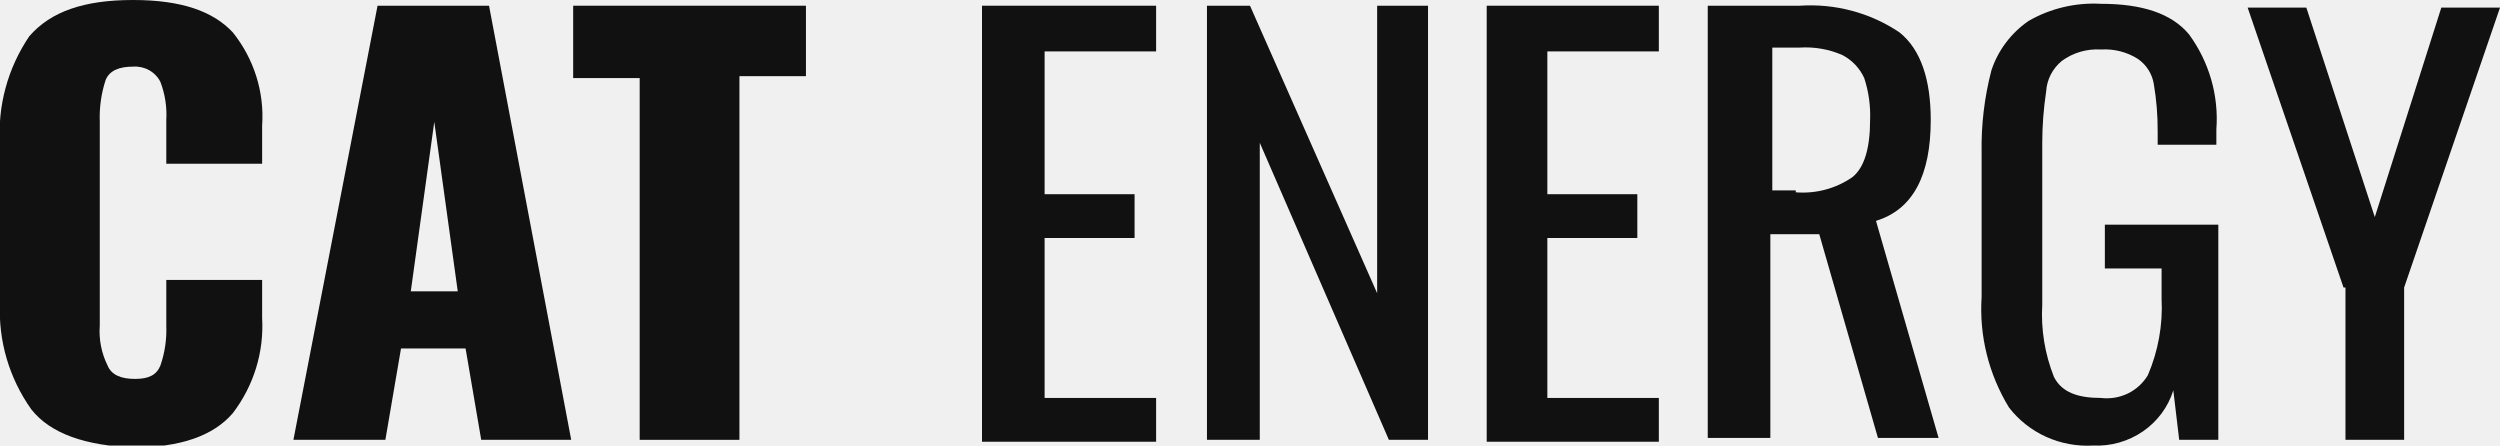
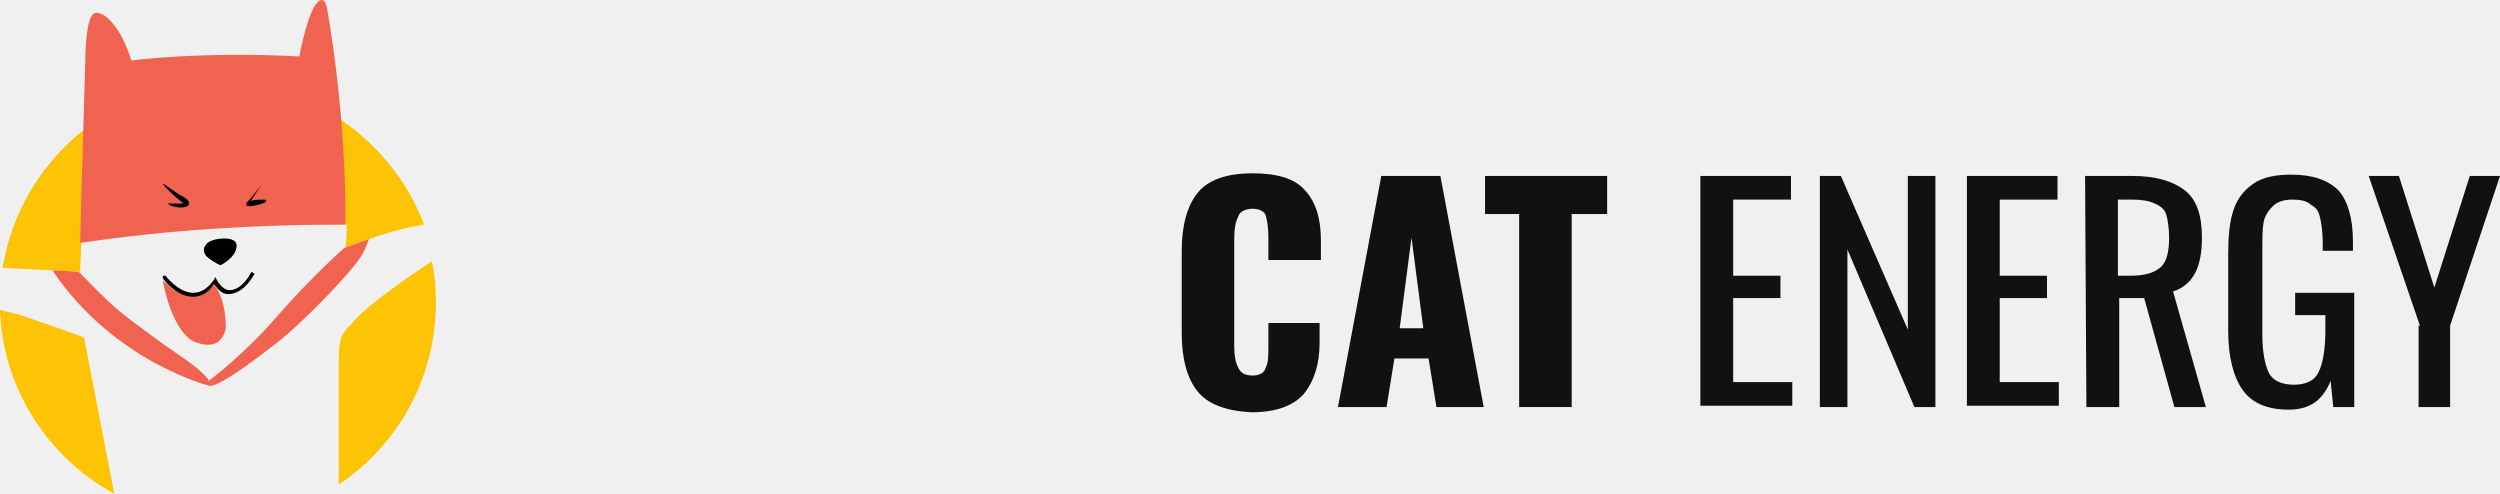
- <svg xmlns="http://www.w3.org/2000/svg" width="101" height="18" viewBox="0 0 101 18" fill="none">
-   <g clip-path="url(#clip0)">
-     <path d="M1.264 16.538C0.37 15.276 -0.075 13.763 1.02073e-05 12.231V5.846C-0.108 4.298 0.308 2.757 1.185 1.462C2.055 0.462 3.398 0 5.374 0C7.35 0 8.614 0.462 9.405 1.308C10.263 2.379 10.685 3.721 10.59 5.077V6.615H6.718V4.846C6.749 4.323 6.668 3.799 6.48 3.308C6.38 3.109 6.221 2.945 6.024 2.835C5.827 2.725 5.6 2.676 5.374 2.692C4.821 2.692 4.426 2.846 4.268 3.231C4.089 3.777 4.009 4.35 4.031 4.923V13.154C3.989 13.71 4.098 14.267 4.347 14.769C4.505 15.154 4.9 15.308 5.453 15.308C6.006 15.308 6.322 15.154 6.48 14.769C6.66 14.249 6.74 13.702 6.718 13.154V11.308H10.59V12.846C10.67 14.224 10.251 15.585 9.405 16.692C8.614 17.615 7.271 18.077 5.374 18.077C3.477 18 2.055 17.538 1.264 16.538Z" fill="#111111" />
-     <path d="M15.253 0.231H19.757L23.077 17.769H19.441L18.809 14.077H16.201L15.569 17.769H11.854L15.253 0.231ZM18.493 11.769L17.545 4.923L16.596 11.769H18.493Z" fill="#111111" />
-     <path d="M25.843 3.154H23.156V0.231H32.56V3.077H29.873V17.769H25.843V3.154Z" fill="#111111" />
-     <path d="M39.752 0.231H46.707V2.077H42.202V7.846H45.837V9.615H42.202V16.077H46.707V17.846H39.673V0.231H39.752Z" fill="#111111" />
-     <path d="M48.761 0.231H50.5L55.637 11.846V0.231H57.692V17.769H56.111L50.895 5.769V17.769H48.761V0.231Z" fill="#111111" />
-     <path d="M60.063 0.231H67.017V2.077H62.513V7.846H66.148V9.615H62.513V16.077H67.017V17.846H60.063V0.231Z" fill="#111111" />
-     <path d="M69.072 0.231H72.707C74.138 0.135 75.559 0.514 76.738 1.308C77.607 2 78.002 3.231 78.002 4.846C78.002 7.077 77.291 8.462 75.79 8.923L78.319 17.692H75.869L73.498 9.462H71.522V17.692H68.993V0.231H69.072ZM72.549 7.769C73.364 7.835 74.176 7.617 74.841 7.154C75.315 6.769 75.552 6 75.552 4.846C75.574 4.273 75.494 3.7 75.315 3.154C75.138 2.762 74.832 2.437 74.446 2.231C73.902 1.989 73.304 1.884 72.707 1.923H71.601V7.692H72.549V7.769Z" fill="#111111" />
-     <path d="M81.163 16.462C80.342 15.117 79.956 13.562 80.057 12V6.154C80.038 5.039 80.171 3.927 80.452 2.846C80.717 2.039 81.244 1.337 81.954 0.846C82.836 0.338 83.854 0.097 84.878 0.154C86.537 0.154 87.723 0.538 88.434 1.385C89.252 2.502 89.644 3.862 89.541 5.231V5.846H87.17V5.308C87.173 4.663 87.121 4.02 87.012 3.385C86.945 2.983 86.718 2.623 86.379 2.385C85.935 2.101 85.408 1.966 84.878 2C84.311 1.965 83.75 2.128 83.297 2.462C83.111 2.614 82.96 2.802 82.851 3.013C82.742 3.225 82.679 3.456 82.665 3.692C82.561 4.38 82.508 5.074 82.507 5.769V12.308C82.449 13.304 82.611 14.301 82.981 15.231C83.297 15.846 83.93 16.077 84.878 16.077C85.252 16.122 85.632 16.059 85.97 15.895C86.307 15.73 86.587 15.473 86.775 15.154C87.192 14.181 87.381 13.13 87.328 12.077V10.846H85.036V9.077H89.62V17.769H88.039L87.802 15.769C87.595 16.439 87.163 17.023 86.576 17.427C85.989 17.831 85.28 18.033 84.562 18C83.909 18.037 83.257 17.916 82.663 17.648C82.07 17.379 81.555 16.972 81.163 16.462Z" fill="#111111" />
-     <path d="M94.678 11.615L90.805 0.308H93.176L95.942 8.769L98.629 0.308H101L97.127 11.615V17.769H94.757V11.615H94.678Z" fill="#111111" />
+ <svg xmlns="http://www.w3.org/2000/svg" version="1.1" id="Layer_1" x="0px" y="0px" viewBox="0 0 190.4 37.6" style="enable-background:new 0 0 190.4 37.6;" xml:space="preserve">
+   <style type="text/css">
+ 	.st0{fill:#FDC305;}
+ 	.st1{fill:#F06351;}
+ 	.st2{fill:#111111;}
+ </style>
+   <g>
+     <path class="st0" d="M6.1,20.7l0.1-2.3c6.7-0.9,13.4-1.4,20.2-1.3c0,0.6,0,1.2-0.1,1.8c0,0,2.9-1.3,6-1.8   c-2.4-6.3-8.5-10.8-15.6-10.8c-8.3,0-15.2,6.1-16.5,14.1C2.4,20.5,6.1,20.7,6.1,20.7z" />
+     <path class="st0" d="M27.2,24.2c-1.2,1.3-1.4,1.2-1.4,3.5c0,0.9,0,4.9,0,9.2c4.5-3,7.4-8.1,7.4-13.9c0-1.1-0.1-2.1-0.3-3.1   C31.2,21,28.2,23.1,27.2,24.2z" />
+     <path class="st0" d="M6.4,25.7c0,0-3.8-1.4-5.2-1.8c-0.4-0.1-0.8-0.2-1.2-0.3c0.2,6,3.7,11.3,8.7,14L6.4,25.7z" />
  </g>
-   <defs>
-     <clipPath id="clip0">
-       <rect width="101" height="18" fill="white" />
-     </clipPath>
-   </defs>
+   <path class="st1" d="M26.3,17.1c0.1-8.5-1.4-16.5-1.4-16.5S24.7-0.6,24,0.4c-0.7,1.1-1.2,3.9-1.2,3.9C15.4,3.9,10,4.6,10,4.6  C9.2,2,7.9,0.8,7.2,1C6.5,1.3,6.5,4.4,6.5,4.4L6.1,18.5C12.8,17.5,19.6,17.1,26.3,17.1z" />
+   <path d="M12.4,14c0-0.1,1,0.7,1.4,0.9s0.6,0.4,0.6,0.6c0,0.2-0.3,0.3-0.6,0.3s-0.9-0.1-1-0.3c0,0,0.6,0,0.9,0H14  C14.1,15.6,12.7,14.5,12.4,14z" />
+   <path d="M19.9,14.1c0,0-1,1.3-1.1,1.3c0,0.1-0.2,0.3,0.2,0.3s1.1-0.2,1.2-0.3s0.1-0.2-0.1-0.2s-0.7,0-1,0.1L19.9,14.1  C19.9,14.1,20,14,19.9,14.1z" />
+   <path d="M16.8,20.2c0,0,0.8-0.4,1.1-1c0.3-0.7,0-0.9-0.4-1c-0.5-0.1-1.3,0-1.7,0.3c-0.4,0.4-0.3,0.7-0.1,1  C15.9,19.7,16.5,20.1,16.8,20.2z" />
+   <path class="st1" d="M16.3,21.5c0,0-0.2,0.4-0.5,0.6c-0.2,0.2-0.6,0.4-1,0.4c-0.6,0-1.1-0.2-1.5-0.4c-0.2-0.1-0.4-0.3-0.5-0.4  c-0.2-0.2-0.4-0.3-0.4-0.3s0.7,4.1,2.6,4.7c1.8,0.6,2.1-0.7,2.2-1.1c0-0.3,0-2.1-0.8-3.2C16.5,21.4,16.4,21.6,16.3,21.5z" />
+   <g>
+     <path d="M14.7,22.6L14.7,22.6c-1.3,0-2.3-1.4-2.3-1.4c0-0.1,0-0.2,0-0.2c0.1,0,0.2,0,0.2,0s1,1.3,2.1,1.3l0,0c0.6,0,1.1-0.3,1.6-1   l0.1-0.2l0.1,0.2c0,0,0.4,0.8,1,0.8c0.5,0,1.1-0.4,1.6-1.3c0-0.1,0.1-0.1,0.2,0c0.1,0,0.1,0.1,0,0.2c-0.6,1-1.3,1.4-1.9,1.4   s-0.9-0.5-1.1-0.8C15.9,22.3,15.3,22.6,14.7,22.6z" />
+   </g>
+   <path class="st1" d="M26.2,18.9c0,0-2.5,2.2-5.1,5.2S15.9,29,15.9,29c-0.2-0.5-1.6-1.5-1.6-1.5s-3.1-2.1-5.2-3.8  c-1.2-1-2.3-2.2-3.1-3c-0.3,0-1.1-0.1-2-0.1c4.7,7,12,8.8,12,8.8c0.9-0.1,3.3-1.9,5.1-3.3c1.8-1.4,4.8-4.5,5.9-5.9  c0.6-0.7,0.9-1.4,1.1-2C27,18.6,26.2,18.9,26.2,18.9z" />
+   <g transform="matrix(1, 0, 0, 1, 90, 10.2)">
+     <path class="st2" d="M1.2,19.6c-0.8-1-1.2-2.5-1.2-4.4V8.9C0,7,0.4,5.5,1.2,4.5S3.4,3,5.4,3c1.9,0,3.2,0.4,4,1.3   c0.8,0.9,1.2,2.1,1.2,3.8v1.5h-4V7.8c0-0.7-0.1-1.2-0.2-1.6c-0.1-0.3-0.5-0.5-1-0.5s-1,0.2-1.1,0.6C4.1,6.7,4,7.2,4,7.9v8.3   c0,0.7,0.1,1.2,0.3,1.6c0.2,0.4,0.5,0.6,1.1,0.6c0.5,0,0.9-0.2,1-0.6c0.2-0.4,0.2-0.9,0.2-1.6v-1.8h3.9v1.5c0,1.6-0.4,2.9-1.2,3.9   c-0.8,0.9-2.1,1.4-4,1.4C3.4,21.1,2,20.6,1.2,19.6z" />
+     <path class="st2" d="M15.2,3.2h4.5L23,20.8h-3.6l-0.6-3.7h-2.6l-0.6,3.7h-3.7L15.2,3.2z M18.4,14.8l-0.9-6.9l-0.9,6.9H18.4z" />
+     <path class="st2" d="M25.8,6.1h-2.7V3.2h9.3v2.9h-2.7v14.7h-4V6.1H25.8z" />
+     <path class="st2" d="M39.5,3.2h6.9V5H42v5.8h3.6v1.7H42v6.4h4.5v1.8h-7V3.2z" />
+     <path class="st2" d="M48.5,3.2h1.7l5.1,11.7V3.2h2.1v17.6h-1.6l-5.1-12v12h-2.1V3.2H48.5z" />
+     <path class="st2" d="M59.8,3.2h6.9V5h-4.4v5.8h3.6v1.7h-3.6v6.4h4.5v1.8h-7C59.8,20.7,59.8,3.2,59.8,3.2z" />
+     <path class="st2" d="M68.8,3.2h3.6c1.8,0,3.1,0.4,4,1.1s1.3,1.9,1.3,3.6c0,2.3-0.7,3.6-2.2,4.1l2.5,8.8h-2.4l-2.3-8.3h-1.9v8.3   h-2.5L68.8,3.2L68.8,3.2z M72.2,10.8c1.1,0,1.8-0.2,2.3-0.6C75,9.8,75.2,9,75.2,7.9c0-0.7-0.1-1.3-0.2-1.7s-0.4-0.7-0.9-0.9   c-0.4-0.2-1-0.3-1.7-0.3h-1.1v5.8C71.3,10.8,72.2,10.8,72.2,10.8z" />
+     <path class="st2" d="M80.8,19.5c-0.7-1-1.1-2.5-1.1-4.5V9.2c0-1.4,0.1-2.5,0.4-3.4s0.8-1.5,1.5-2s1.7-0.7,2.9-0.7   c1.6,0,2.8,0.4,3.6,1.2c0.7,0.8,1.1,2.1,1.1,3.9v0.7h-2.3V8.3c0-0.8-0.1-1.5-0.2-1.9c-0.1-0.5-0.3-0.8-0.7-1   C85.7,5.1,85.2,5,84.6,5c-0.7,0-1.2,0.2-1.5,0.5s-0.6,0.7-0.7,1.2s-0.1,1.2-0.1,2.1v6.5c0,1.3,0.2,2.3,0.5,2.9s1,0.9,1.9,0.9   s1.6-0.3,1.9-1c0.3-0.6,0.5-1.7,0.5-3.1v-1.2h-2.3v-1.7h4.5v8.7h-1.6l-0.2-2c-0.6,1.5-1.6,2.2-3.2,2.2C82.7,21,81.5,20.5,80.8,19.5   z" />
+     <path class="st2" d="M94.3,14.6L90.4,3.2h2.3l2.7,8.5l2.7-8.5h2.3l-3.8,11.4v6.2h-2.4v-6.2H94.3z" />
+   </g>
</svg>
